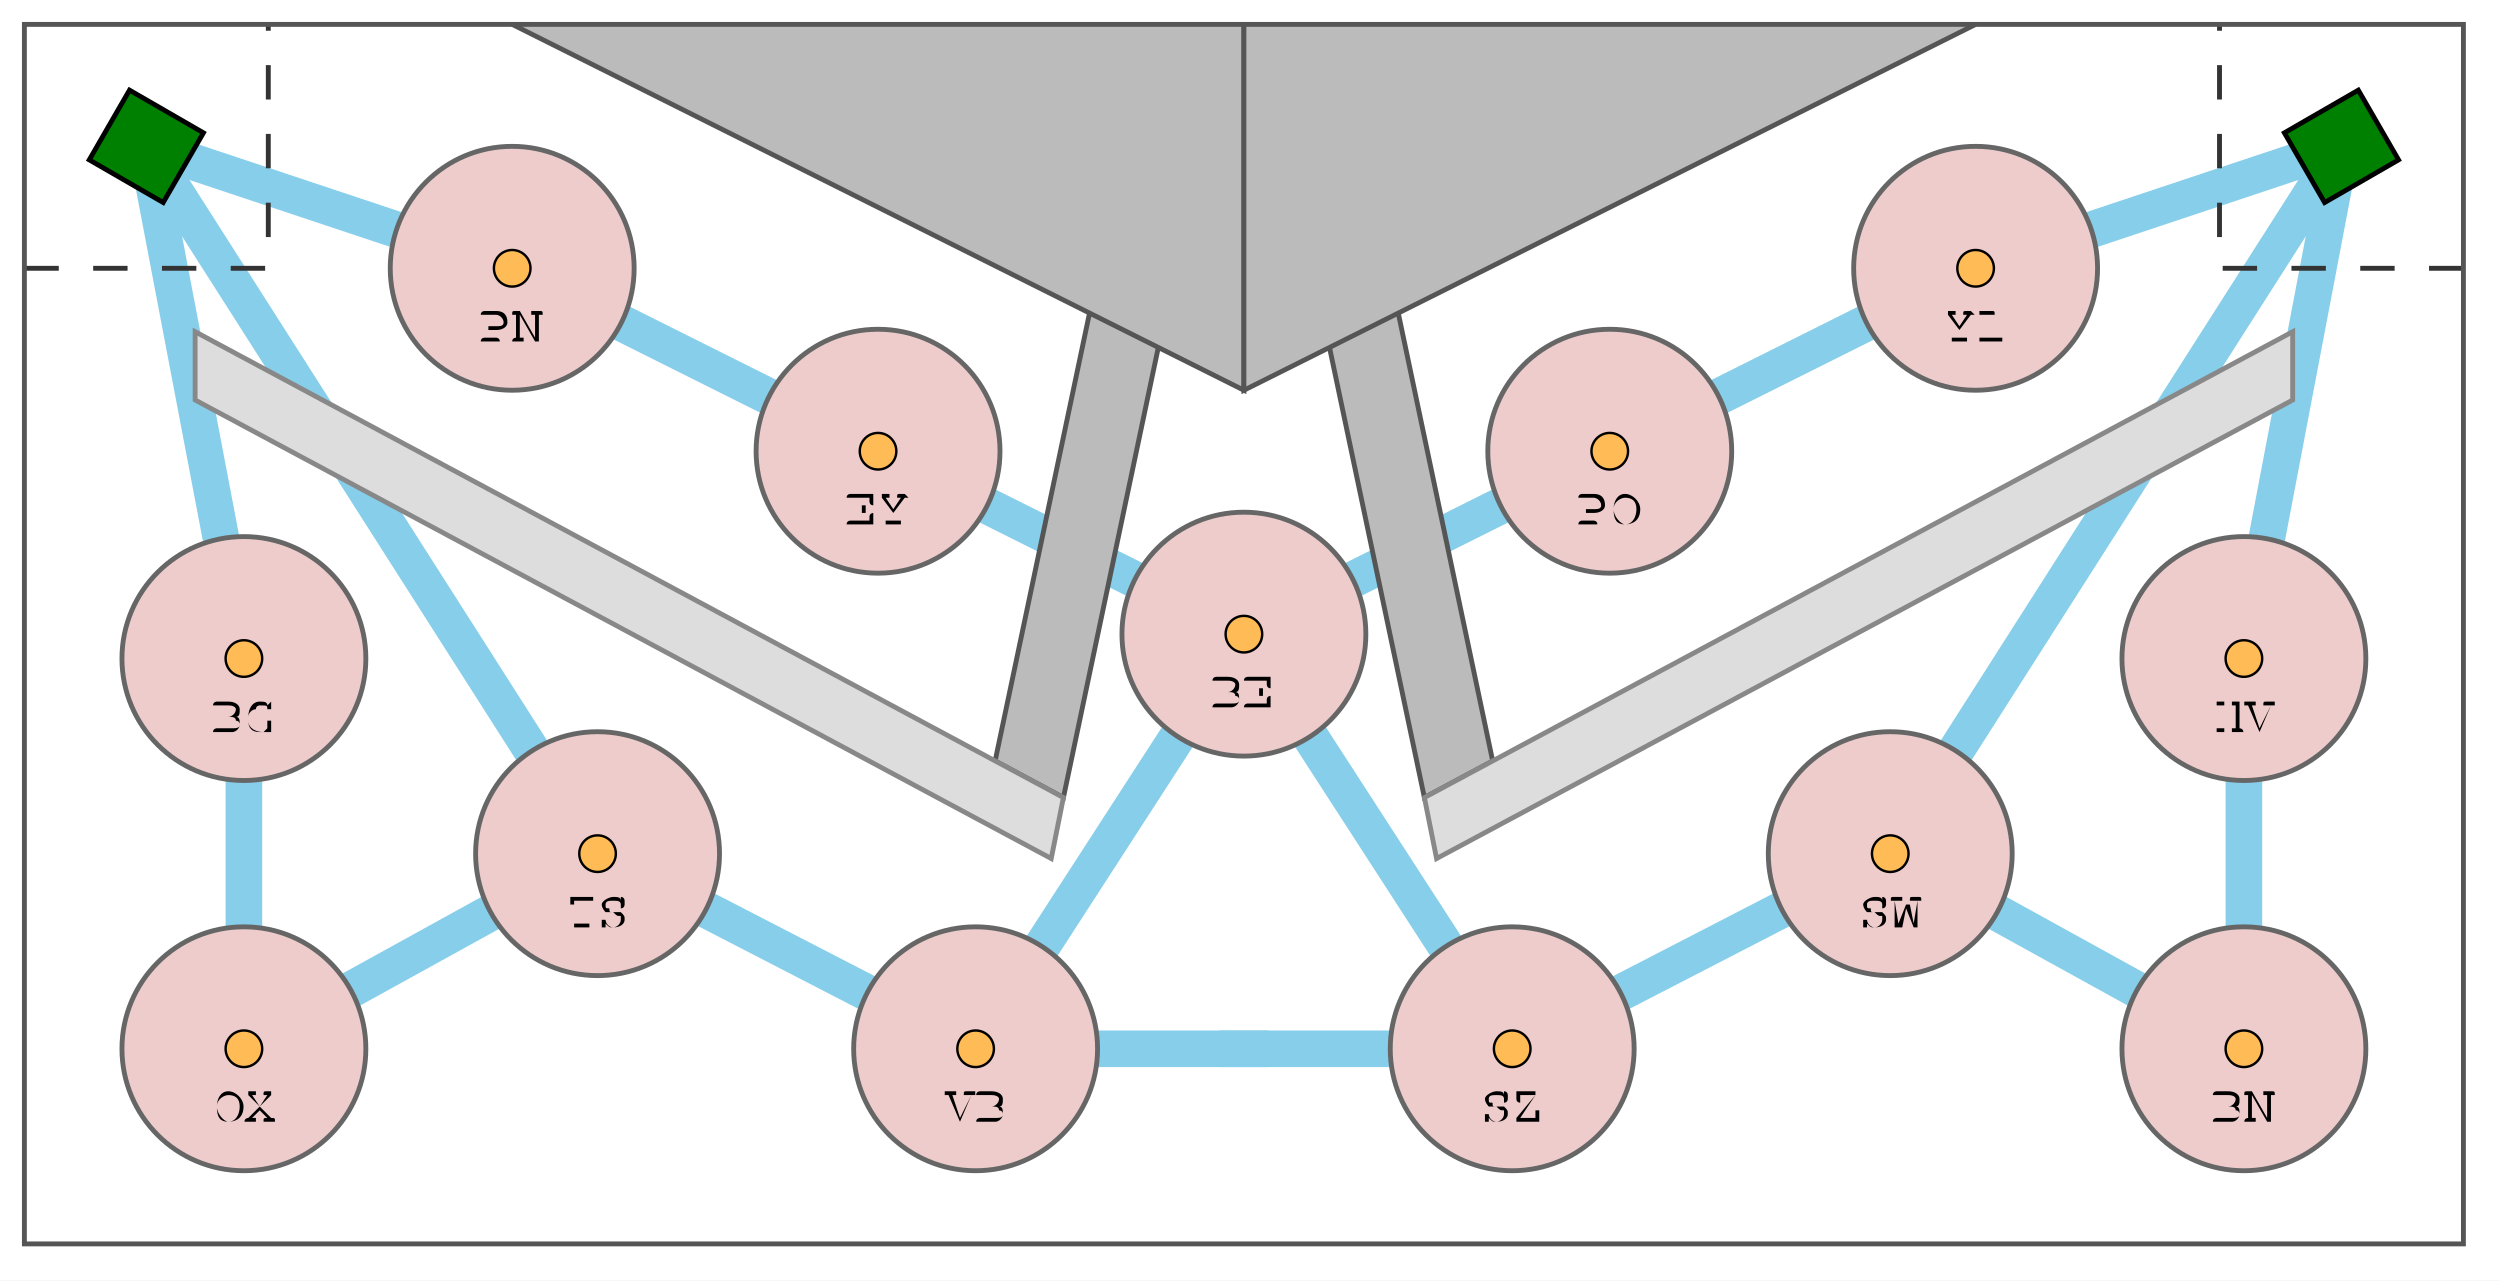
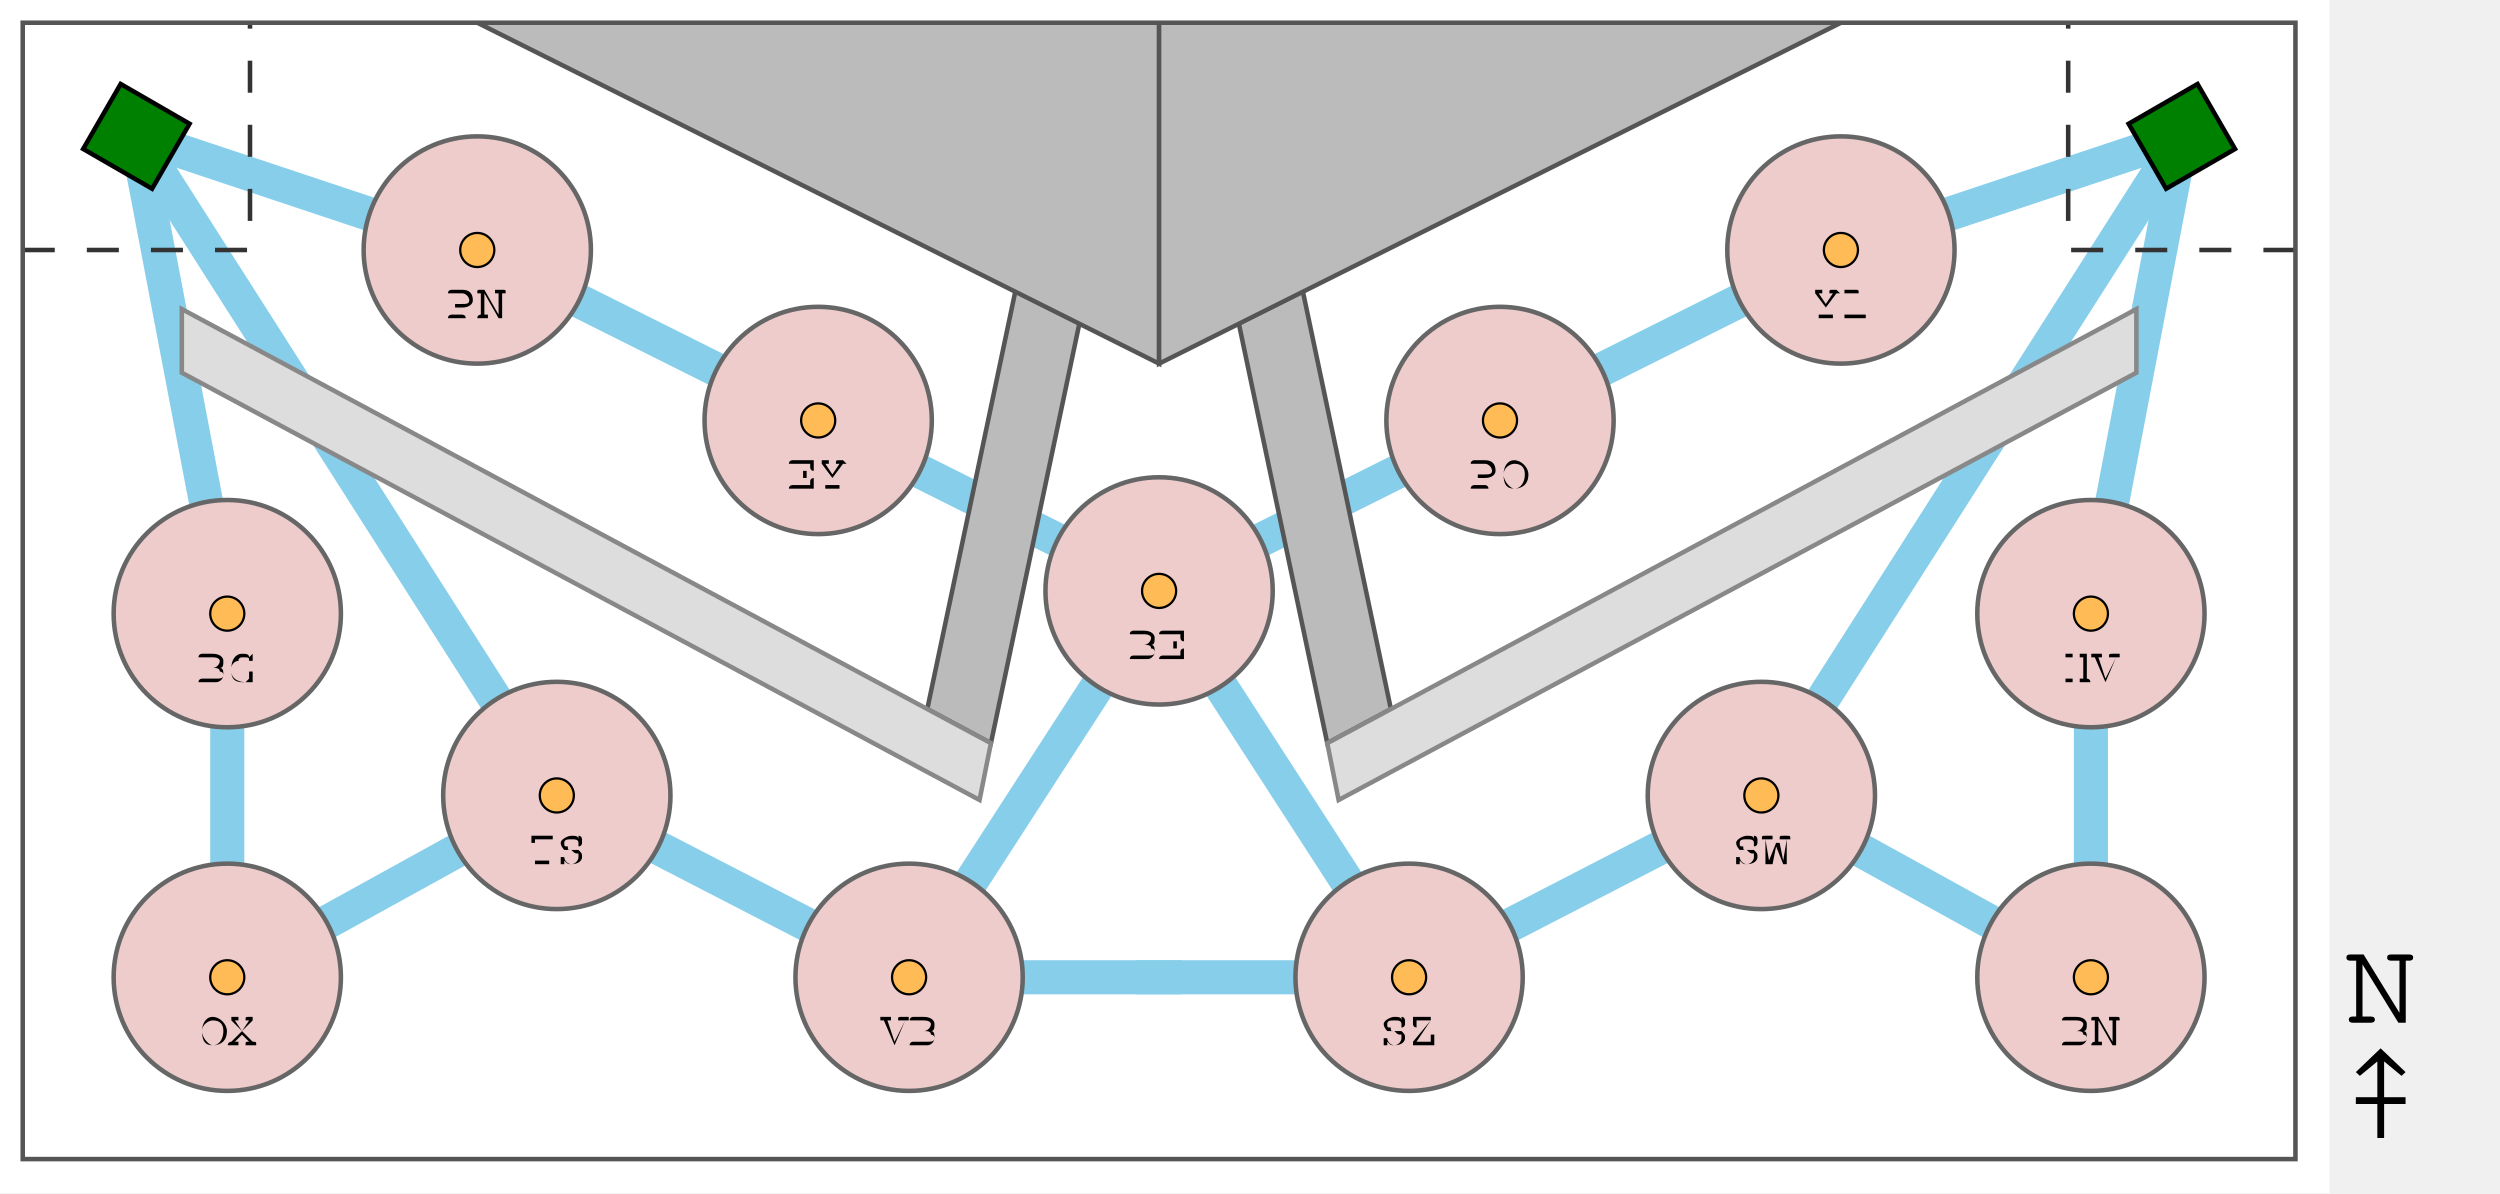
- <svg xmlns="http://www.w3.org/2000/svg" xmlns:xlink="http://www.w3.org/1999/xlink" version="1.1" baseProfile="full" width="1025" height="525">
+ <svg xmlns="http://www.w3.org/2000/svg" xmlns:xlink="http://www.w3.org/1999/xlink" version="1.1" baseProfile="full" width="1100" height="525">
  <style type="text/css">
    

      .arena-wall {
          fill: none;
          stroke: #555;
          stroke-width: .02;
      }

      .platform {
          fill: #bbb;
          stroke: #555;
          stroke-width: .02;
      }
      
      .moveable-platform {
          fill: #ddd;
          stroke: #888;
          stroke-width: .02;
      }

      .platform-stage-a {
          fill: #cfb;
          stroke: #555;
          stroke-width: .02;
      }

      .platform-stage-b {
          fill: #bcf;
          stroke: #555;
          stroke-width: .02;
      }

      .token {
          stroke: black;
          stroke-width: 0.01;
      }

      #token-gold {
          fill: gold;
      }

      #token-silver {
          fill: silver;
      }

      #robot {
          fill: green;
          stroke: black;
          stroke-width: 0.02;
      }

      .zone-boundary {
          stroke: #333;
          stroke-width: 0.02;
          stroke-dasharray: 0.141, 0.141;
          fill: none;
      }

      .territory {
          stroke: #666;
          stroke-width: 0.02;
          fill: #ecc;
      }

      .tower {
          stroke: #000;
          fill: #ffbb55;
          stroke-width: 0.01;
      }

      .arena-labels {
        font-family: Courier;
        font-size: 0.16pt;
        text-anchor: middle;
      }
+       
+       .compass-labels {
+         font-family: Courier;
+         font-size: 40pt;
+         text-anchor: middle;
+       }
        
      .link {
        stroke: skyblue;
        stroke-width: 0.15;
      }
    
  </style>
  <defs>
    <rect width="0.33" height="0.35" x="-0.165" y="-0.175" id="robot" />
    <circle id="tower" cx="0" cy="0" r="0.075" class="tower" />
    <g id="territory">
      <circle cx="0" cy="0" r="0.5" class="territory" />
      <use xlink:href="#tower" />
    </g>
    <g id="side-zone">
      <g id="territory-links">
        <path class="link" d="M0.5 0.5 L2 1" />
        <path class="link" d="M0.5 0.5 L0.9 2.6" />
        <path class="link" d="M0.5 0.5 L2.35 3.4" />
        <path class="link" d="M2 1 L3.5 1.75" />
        <path class="link" d="M3.5 1.75 L5 2.5" />
        <path class="link" d="M0.9 2.6 L0.9 4.2" />
        <path class="link" d="M2.35 3.4 L0.9 4.2" />
        <path class="link" d="M2.35 3.4 L3.9 4.2" />
        <path class="link" d="M3.9 4.2 L5 2.5" />
        <path class="link" d="M3.9 4.2 L5.1 4.2" />
      </g>
      <g transform="translate(0.5 0.5) rotate(-60)">
        <use xlink:href="#robot" />
      </g>
      <path class="zone-boundary" d="M 0 1 h 1 v -1" />
      <use xlink:href="#territory" transform="translate(0.9 4.2)" />
      <use xlink:href="#territory" transform="translate(0.9 2.6)" />
      <use xlink:href="#territory" transform="translate(2.35 3.4)" />
      <use xlink:href="#territory" transform="translate(3.9 4.2)" />
      <use xlink:href="#territory" transform="translate(3.5 1.75)" />
      <use xlink:href="#territory" transform="translate(2 1)" />
      <path class="platform" d="M4.65 1.32 L4.37 1.17 L3.98 3.02 L4.26 3.17 Z" />
      <path class="platform" d="M2 0 L5 1.5 V0" />
      <path class="moveable-platform" d="M0.7 1.26 L4.26 3.17 L4.21 3.42 L0.7 1.54 Z" />
    </g>
  </defs>
-   <rect width="100%" height="100%" fill="white" />
+   <rect width="1025" height="525" fill="white" />
+   <g id="compass" transform="translate(1010 375)">
+     <svg width="75" height="250">
+       <text class="compass-labels" x="50%" y="30%" alignment-baseline="middle" text-anchor="middle">N</text>
+       <text class="compass-labels" x="50%" y="50%" alignment-baseline="middle" text-anchor="middle">⤉</text>
+     </svg>
+   </g>
  <g id="arena" transform="translate(10 10) scale(100)">
    <use xlink:href="#side-zone" />
    <use xlink:href="#side-zone" transform="translate(10 0) scale(-1 1)" />
    <use xlink:href="#territory" transform="translate(5 2.5)" />
    <rect width="10" height="5" x="0" y="0" class="arena-wall" />
    <g transform="translate(0 0.3)">
      <text class="arena-labels" x="0.9" y="4.2">OX</text>
      <text class="arena-labels" x="0.9" y="2.6">BG</text>
      <text class="arena-labels" x="2.35" y="3.4">TS</text>
      <text class="arena-labels" x="3.9" y="4.2">VB</text>
      <text class="arena-labels" x="3.5" y="1.75">EY</text>
      <text class="arena-labels" x="2" y="1">PN</text>
      <text class="arena-labels" x="9.1" y="4.2">BN</text>
      <text class="arena-labels" x="9.1" y="2.6">HV</text>
      <text class="arena-labels" x="7.65" y="3.4">SW</text>
      <text class="arena-labels" x="6.1" y="4.2">SZ</text>
      <text class="arena-labels" x="6.5" y="1.75">PO</text>
      <text class="arena-labels" x="8" y="1">YL</text>
      <text class="arena-labels" x="5" y="2.5">BE</text>
    </g>
  </g>
</svg>
